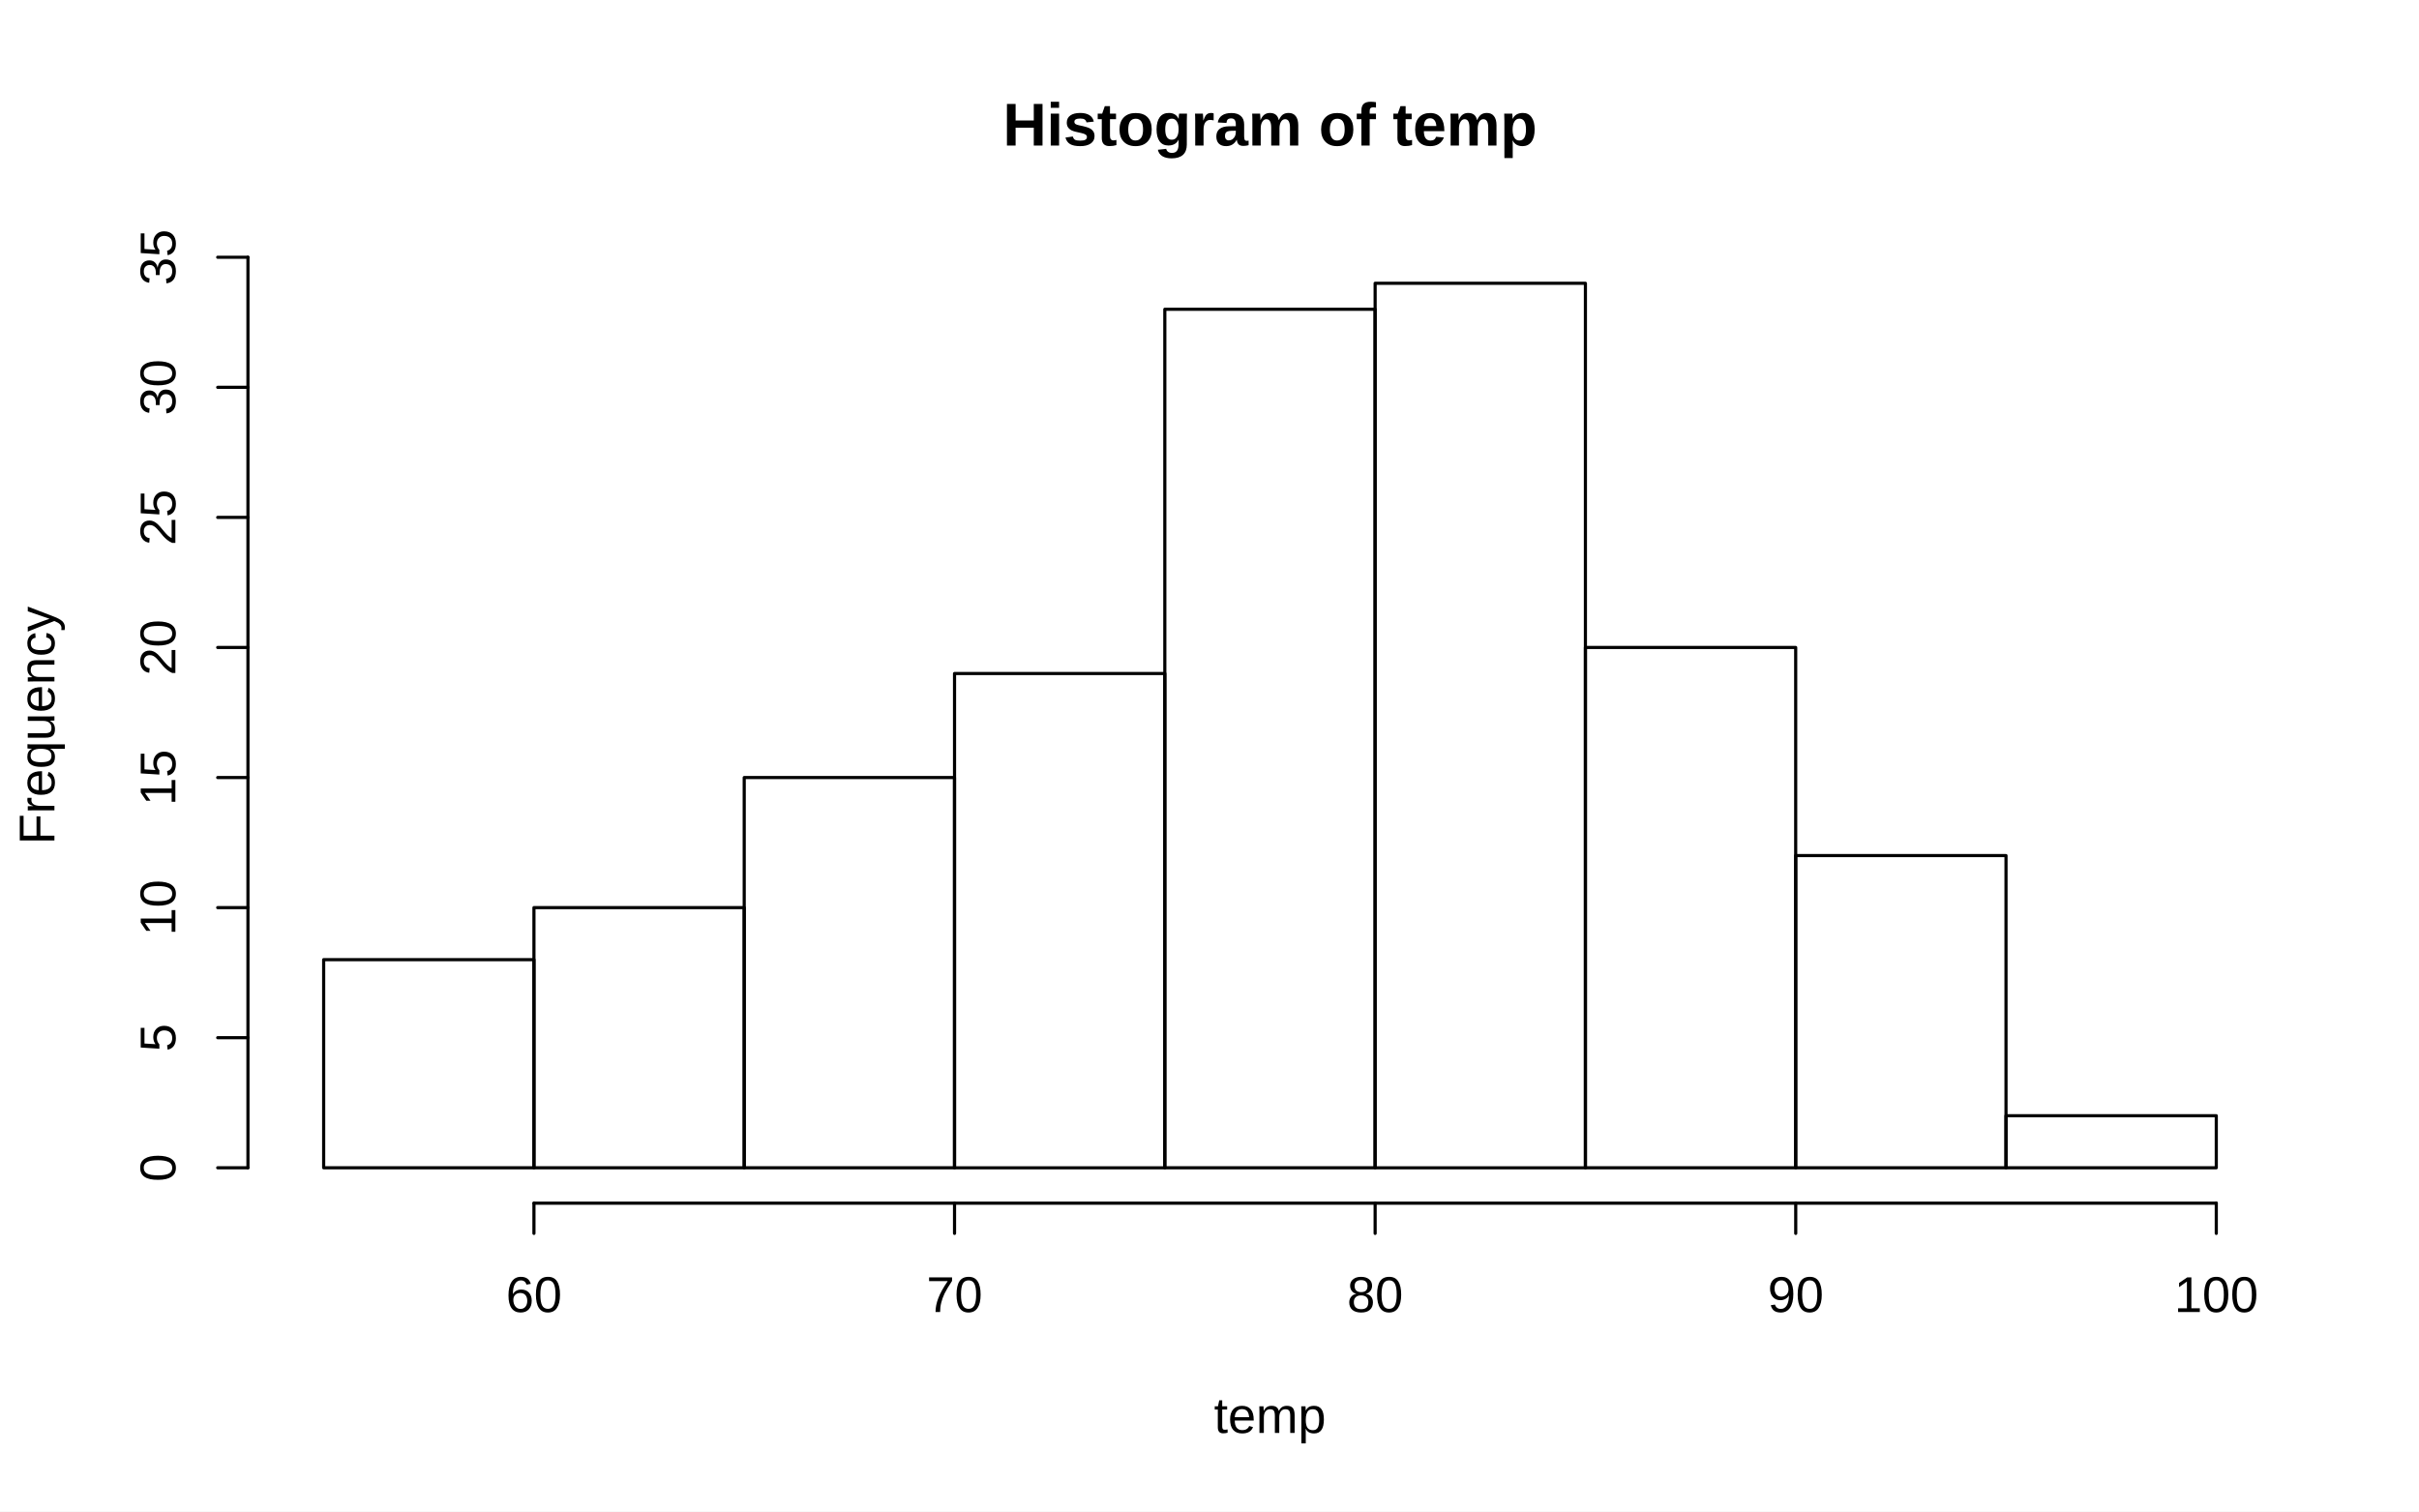
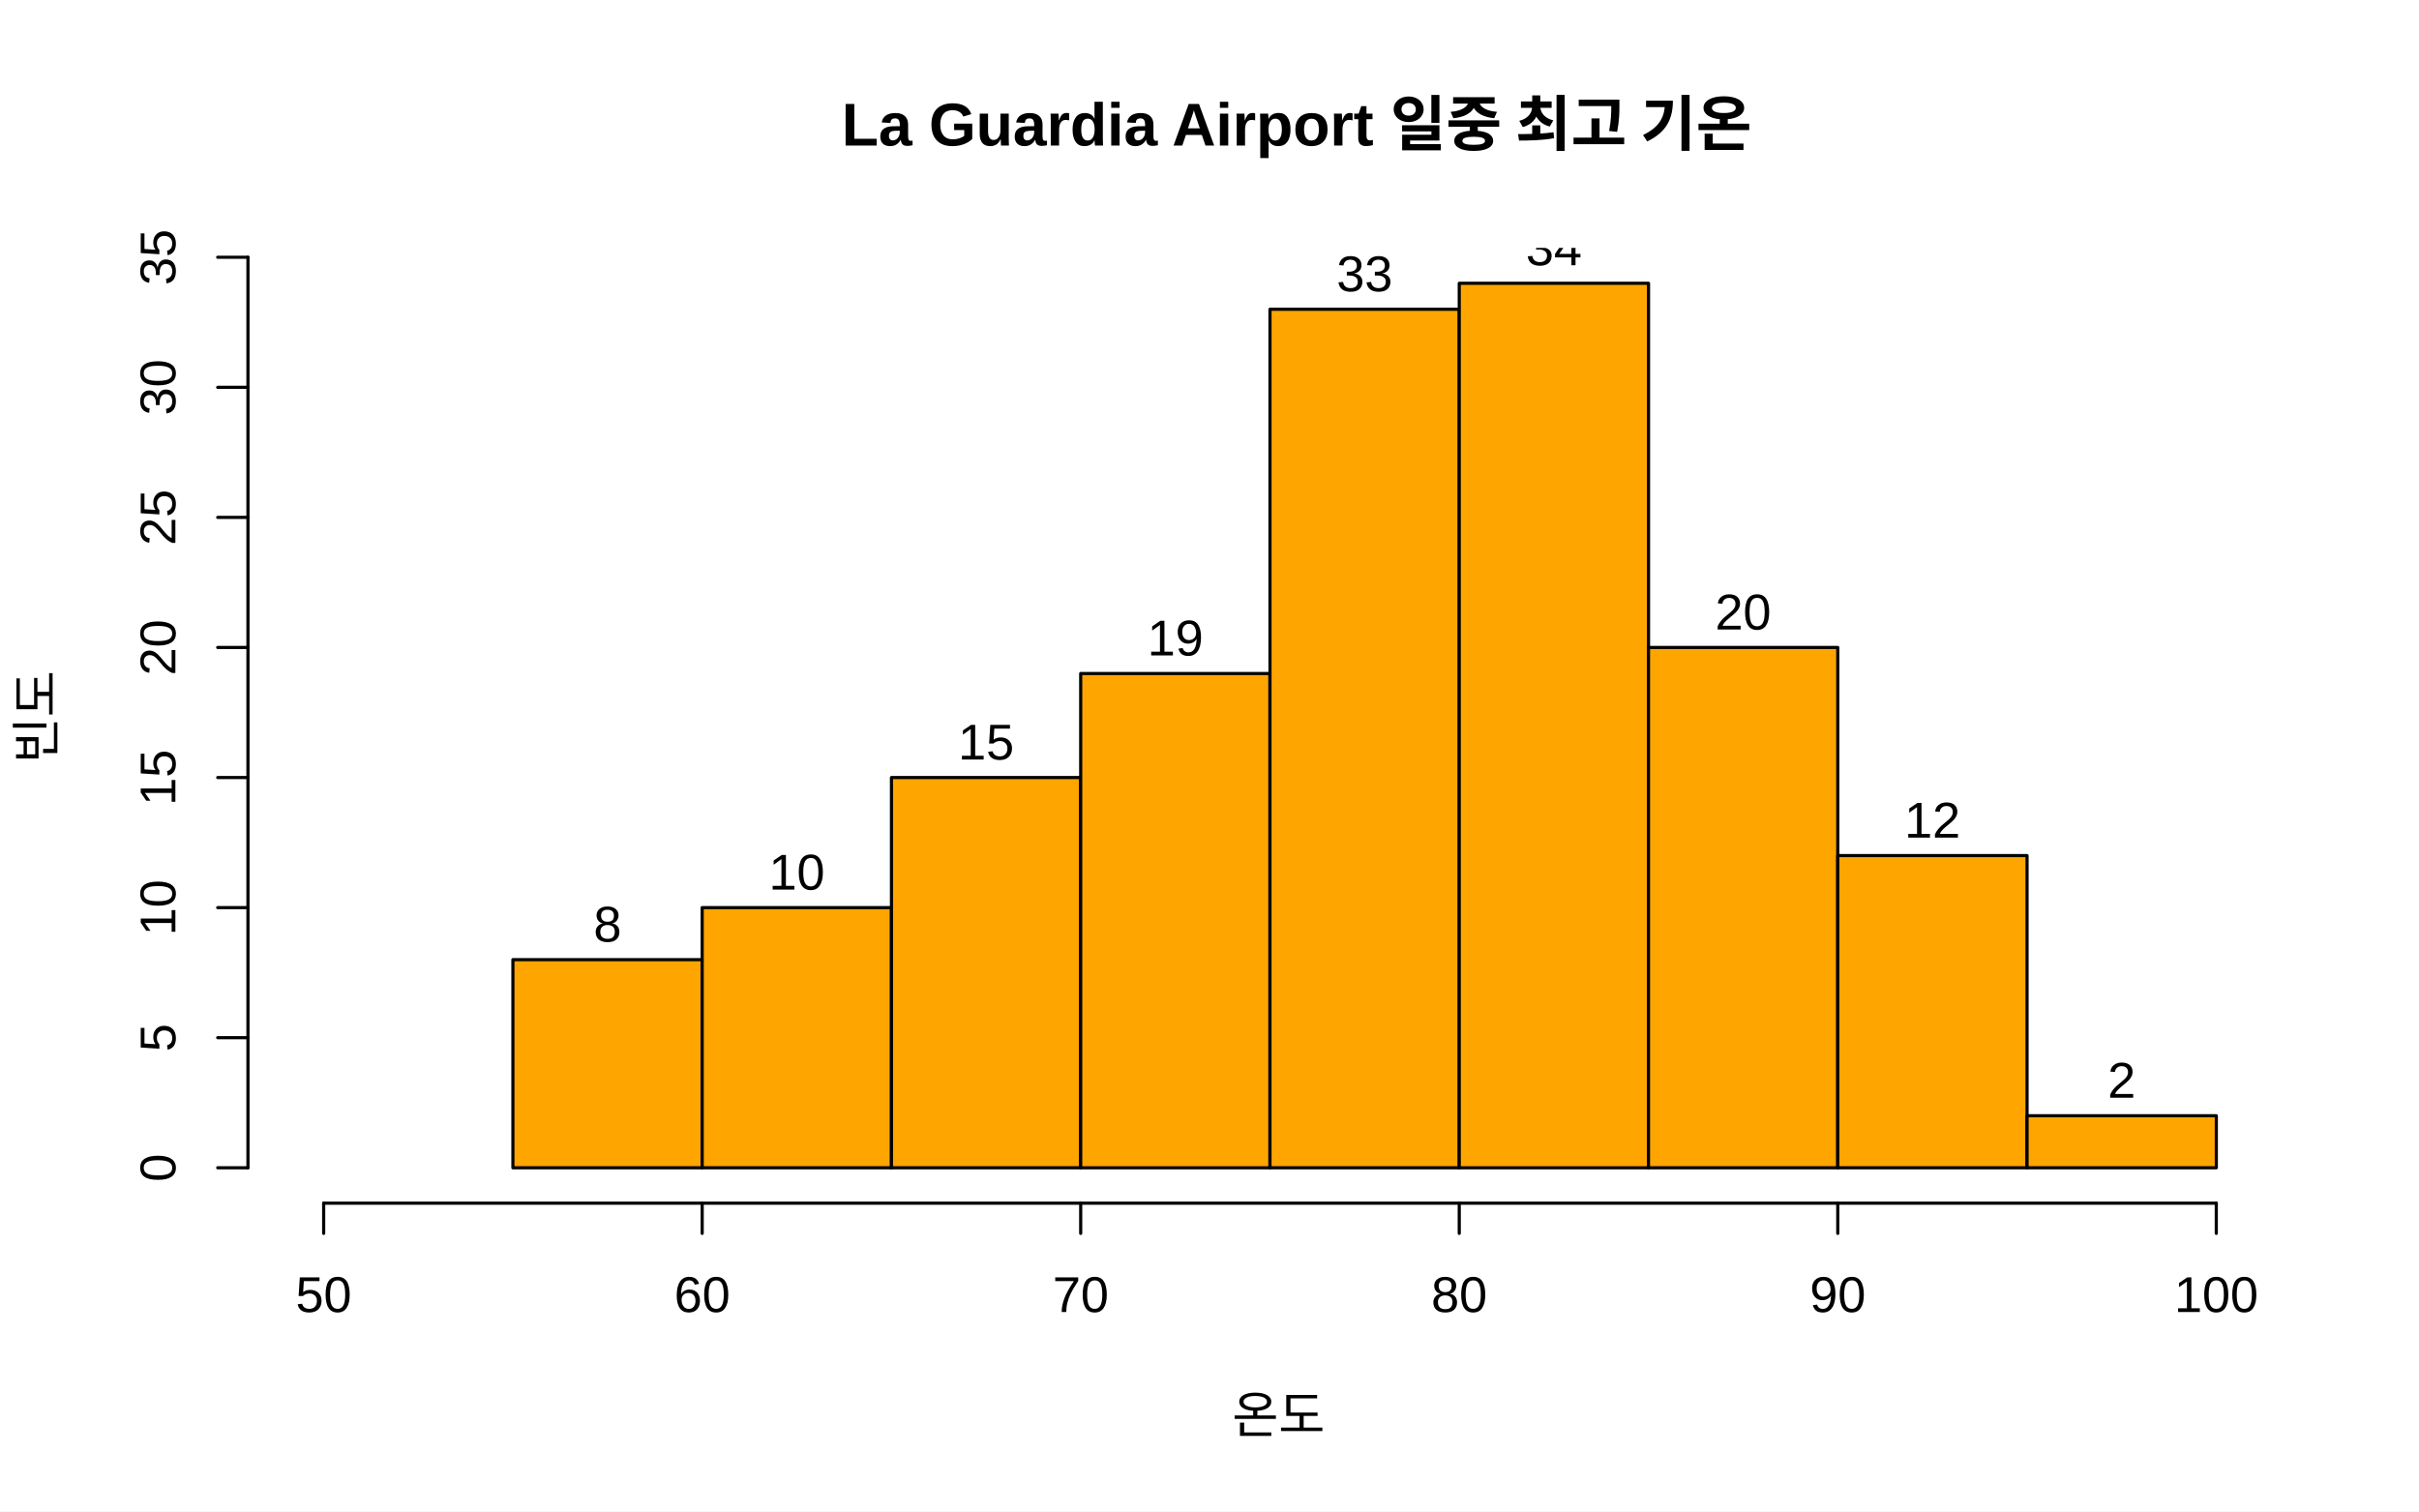
<svg xmlns="http://www.w3.org/2000/svg" viewBox="0 0 576.00 360.00">
  <defs>
    <style type="text/css">
    line, polyline, polygon, path, rect, circle {
      fill: none;
      stroke: #000000;
      stroke-linecap: round;
      stroke-linejoin: round;
      stroke-miterlimit: 10.00;
    }
  </style>
  </defs>
  <rect width="100%" height="100%" style="stroke: none; fill: #FFFFFF;" />
-   <text x="238.80" y="34.67" style="font-size: 14.40px; font-weight: bold; font-family: Arial;" textLength="127.21px" lengthAdjust="spacingAndGlyphs">Histogram of temp</text>
-   <text x="289.06" y="341.28" style="font-size: 12.00px; font-family: Arial;" textLength="26.68px" lengthAdjust="spacingAndGlyphs">temp</text>
-   <text transform="translate(12.96,201.15) rotate(-90)" style="font-size: 12.00px; font-family: Arial;" textLength="56.70px" lengthAdjust="spacingAndGlyphs">Frequency</text>
-   <line x1="127.14" y1="286.56" x2="527.73" y2="286.56" style="stroke-width: 0.75;" />
-   <line x1="127.14" y1="286.56" x2="127.14" y2="293.76" style="stroke-width: 0.75;" />
-   <line x1="227.29" y1="286.56" x2="227.29" y2="293.76" style="stroke-width: 0.75;" />
-   <line x1="327.44" y1="286.56" x2="327.44" y2="293.76" style="stroke-width: 0.75;" />
-   <line x1="427.59" y1="286.56" x2="427.59" y2="293.76" style="stroke-width: 0.75;" />
+   <text x="200.39" y="34.67" style="font-size: 14.40px; font-weight: bold; font-family: Arial;" textLength="204.02px" lengthAdjust="spacingAndGlyphs">La Guardia Airport 일중 최고 기온</text>
+   <text x="293.40" y="341.28" style="font-size: 12.00px; font-family: Arial;" textLength="18.00px" lengthAdjust="spacingAndGlyphs">온도</text>
+   <text transform="translate(12.96,181.80) rotate(-90)" style="font-size: 12.00px; font-family: Arial;" textLength="18.00px" lengthAdjust="spacingAndGlyphs">빈도</text>
+   <line x1="77.07" y1="286.56" x2="527.73" y2="286.56" style="stroke-width: 0.75;" />
+   <line x1="77.07" y1="286.56" x2="77.07" y2="293.76" style="stroke-width: 0.75;" />
+   <line x1="167.20" y1="286.56" x2="167.20" y2="293.76" style="stroke-width: 0.75;" />
+   <line x1="257.33" y1="286.56" x2="257.33" y2="293.76" style="stroke-width: 0.75;" />
+   <line x1="347.47" y1="286.56" x2="347.47" y2="293.76" style="stroke-width: 0.75;" />
+   <line x1="437.60" y1="286.56" x2="437.60" y2="293.76" style="stroke-width: 0.75;" />
  <line x1="527.73" y1="286.56" x2="527.73" y2="293.76" style="stroke-width: 0.75;" />
-   <text x="120.47" y="312.48" style="font-size: 12.00px; font-family: Arial;" textLength="13.35px" lengthAdjust="spacingAndGlyphs">60</text>
-   <text x="220.62" y="312.48" style="font-size: 12.00px; font-family: Arial;" textLength="13.35px" lengthAdjust="spacingAndGlyphs">70</text>
-   <text x="320.76" y="312.48" style="font-size: 12.00px; font-family: Arial;" textLength="13.35px" lengthAdjust="spacingAndGlyphs">80</text>
-   <text x="420.91" y="312.48" style="font-size: 12.00px; font-family: Arial;" textLength="13.35px" lengthAdjust="spacingAndGlyphs">90</text>
+   <text x="70.39" y="312.48" style="font-size: 12.00px; font-family: Arial;" textLength="13.35px" lengthAdjust="spacingAndGlyphs">50</text>
+   <text x="160.53" y="312.48" style="font-size: 12.00px; font-family: Arial;" textLength="13.35px" lengthAdjust="spacingAndGlyphs">60</text>
+   <text x="250.66" y="312.48" style="font-size: 12.00px; font-family: Arial;" textLength="13.35px" lengthAdjust="spacingAndGlyphs">70</text>
+   <text x="340.79" y="312.48" style="font-size: 12.00px; font-family: Arial;" textLength="13.35px" lengthAdjust="spacingAndGlyphs">80</text>
+   <text x="430.93" y="312.48" style="font-size: 12.00px; font-family: Arial;" textLength="13.35px" lengthAdjust="spacingAndGlyphs">90</text>
  <text x="517.72" y="312.48" style="font-size: 12.00px; font-family: Arial;" textLength="20.02px" lengthAdjust="spacingAndGlyphs">100</text>
  <line x1="59.04" y1="278.13" x2="59.04" y2="61.27" style="stroke-width: 0.75;" />
  <line x1="59.04" y1="278.13" x2="51.84" y2="278.13" style="stroke-width: 0.75;" />
  <line x1="59.04" y1="247.15" x2="51.84" y2="247.15" style="stroke-width: 0.75;" />
  <line x1="59.04" y1="216.17" x2="51.84" y2="216.17" style="stroke-width: 0.75;" />
  <line x1="59.04" y1="185.19" x2="51.84" y2="185.19" style="stroke-width: 0.75;" />
  <line x1="59.04" y1="154.21" x2="51.84" y2="154.21" style="stroke-width: 0.75;" />
  <line x1="59.04" y1="123.23" x2="51.84" y2="123.23" style="stroke-width: 0.75;" />
  <line x1="59.04" y1="92.25" x2="51.84" y2="92.25" style="stroke-width: 0.75;" />
  <line x1="59.04" y1="61.27" x2="51.84" y2="61.27" style="stroke-width: 0.75;" />
  <text transform="translate(41.76,281.47) rotate(-90)" style="font-size: 12.00px; font-family: Arial;" textLength="6.67px" lengthAdjust="spacingAndGlyphs">0</text>
  <text transform="translate(41.76,250.49) rotate(-90)" style="font-size: 12.00px; font-family: Arial;" textLength="6.67px" lengthAdjust="spacingAndGlyphs">5</text>
  <text transform="translate(41.76,222.85) rotate(-90)" style="font-size: 12.00px; font-family: Arial;" textLength="13.35px" lengthAdjust="spacingAndGlyphs">10</text>
  <text transform="translate(41.76,191.87) rotate(-90)" style="font-size: 12.00px; font-family: Arial;" textLength="13.35px" lengthAdjust="spacingAndGlyphs">15</text>
  <text transform="translate(41.76,160.89) rotate(-90)" style="font-size: 12.00px; font-family: Arial;" textLength="13.35px" lengthAdjust="spacingAndGlyphs">20</text>
  <text transform="translate(41.76,129.91) rotate(-90)" style="font-size: 12.00px; font-family: Arial;" textLength="13.35px" lengthAdjust="spacingAndGlyphs">25</text>
  <text transform="translate(41.76,98.92) rotate(-90)" style="font-size: 12.00px; font-family: Arial;" textLength="13.35px" lengthAdjust="spacingAndGlyphs">30</text>
  <text transform="translate(41.76,67.94) rotate(-90)" style="font-size: 12.00px; font-family: Arial;" textLength="13.35px" lengthAdjust="spacingAndGlyphs">35</text>
  <defs>
    <clipPath id="cpNTkuMDR8NTQ1Ljc2fDI4Ni41Nnw1OS4wNA==">
      <rect x="59.04" y="59.04" width="486.72" height="227.52" />
    </clipPath>
  </defs>
-   <rect x="77.07" y="228.56" width="50.07" height="49.57" style="stroke-width: 0.75;" clip-path="url(#cpNTkuMDR8NTQ1Ljc2fDI4Ni41Nnw1OS4wNA==)" />
-   <rect x="127.14" y="216.17" width="50.07" height="61.96" style="stroke-width: 0.75;" clip-path="url(#cpNTkuMDR8NTQ1Ljc2fDI4Ni41Nnw1OS4wNA==)" />
-   <rect x="177.21" y="185.19" width="50.07" height="92.94" style="stroke-width: 0.75;" clip-path="url(#cpNTkuMDR8NTQ1Ljc2fDI4Ni41Nnw1OS4wNA==)" />
-   <rect x="227.29" y="160.41" width="50.07" height="117.73" style="stroke-width: 0.75;" clip-path="url(#cpNTkuMDR8NTQ1Ljc2fDI4Ni41Nnw1OS4wNA==)" />
-   <rect x="277.36" y="73.66" width="50.07" height="204.47" style="stroke-width: 0.75;" clip-path="url(#cpNTkuMDR8NTQ1Ljc2fDI4Ni41Nnw1OS4wNA==)" />
-   <rect x="327.44" y="67.47" width="50.07" height="210.67" style="stroke-width: 0.75;" clip-path="url(#cpNTkuMDR8NTQ1Ljc2fDI4Ni41Nnw1OS4wNA==)" />
-   <rect x="377.51" y="154.21" width="50.07" height="123.92" style="stroke-width: 0.75;" clip-path="url(#cpNTkuMDR8NTQ1Ljc2fDI4Ni41Nnw1OS4wNA==)" />
-   <rect x="427.59" y="203.78" width="50.07" height="74.35" style="stroke-width: 0.75;" clip-path="url(#cpNTkuMDR8NTQ1Ljc2fDI4Ni41Nnw1OS4wNA==)" />
-   <rect x="477.66" y="265.74" width="50.07" height="12.39" style="stroke-width: 0.75;" clip-path="url(#cpNTkuMDR8NTQ1Ljc2fDI4Ni41Nnw1OS4wNA==)" />
+   <rect x="122.13" y="228.56" width="45.07" height="49.57" style="stroke-width: 0.75; fill: #FFA500;" clip-path="url(#cpNTkuMDR8NTQ1Ljc2fDI4Ni41Nnw1OS4wNA==)" />
+   <rect x="167.20" y="216.17" width="45.07" height="61.96" style="stroke-width: 0.75; fill: #FFA500;" clip-path="url(#cpNTkuMDR8NTQ1Ljc2fDI4Ni41Nnw1OS4wNA==)" />
+   <rect x="212.27" y="185.19" width="45.07" height="92.94" style="stroke-width: 0.75; fill: #FFA500;" clip-path="url(#cpNTkuMDR8NTQ1Ljc2fDI4Ni41Nnw1OS4wNA==)" />
+   <rect x="257.33" y="160.41" width="45.07" height="117.73" style="stroke-width: 0.75; fill: #FFA500;" clip-path="url(#cpNTkuMDR8NTQ1Ljc2fDI4Ni41Nnw1OS4wNA==)" />
+   <rect x="302.40" y="73.66" width="45.07" height="204.47" style="stroke-width: 0.75; fill: #FFA500;" clip-path="url(#cpNTkuMDR8NTQ1Ljc2fDI4Ni41Nnw1OS4wNA==)" />
+   <rect x="347.47" y="67.47" width="45.07" height="210.67" style="stroke-width: 0.75; fill: #FFA500;" clip-path="url(#cpNTkuMDR8NTQ1Ljc2fDI4Ni41Nnw1OS4wNA==)" />
+   <rect x="392.53" y="154.21" width="45.07" height="123.92" style="stroke-width: 0.75; fill: #FFA500;" clip-path="url(#cpNTkuMDR8NTQ1Ljc2fDI4Ni41Nnw1OS4wNA==)" />
+   <rect x="437.60" y="203.78" width="45.07" height="74.35" style="stroke-width: 0.75; fill: #FFA500;" clip-path="url(#cpNTkuMDR8NTQ1Ljc2fDI4Ni41Nnw1OS4wNA==)" />
+   <rect x="482.67" y="265.74" width="45.07" height="12.39" style="stroke-width: 0.75; fill: #FFA500;" clip-path="url(#cpNTkuMDR8NTQ1Ljc2fDI4Ni41Nnw1OS4wNA==)" />
+   <g clip-path="url(#cpNTkuMDR8NTQ1Ljc2fDI4Ni41Nnw1OS4wNA==)">
+     <text x="141.33" y="224.27" style="font-size: 12.00px; font-family: Arial;" textLength="6.67px" lengthAdjust="spacingAndGlyphs">8</text>
+   </g>
+   <g clip-path="url(#cpNTkuMDR8NTQ1Ljc2fDI4Ni41Nnw1OS4wNA==)">
+     <text x="183.06" y="211.88" style="font-size: 12.00px; font-family: Arial;" textLength="13.35px" lengthAdjust="spacingAndGlyphs">10</text>
+   </g>
+   <g clip-path="url(#cpNTkuMDR8NTQ1Ljc2fDI4Ni41Nnw1OS4wNA==)">
+     <text x="228.13" y="180.90" style="font-size: 12.00px; font-family: Arial;" textLength="13.35px" lengthAdjust="spacingAndGlyphs">15</text>
+   </g>
+   <g clip-path="url(#cpNTkuMDR8NTQ1Ljc2fDI4Ni41Nnw1OS4wNA==)">
+     <text x="273.19" y="156.11" style="font-size: 12.00px; font-family: Arial;" textLength="13.35px" lengthAdjust="spacingAndGlyphs">19</text>
+   </g>
+   <g clip-path="url(#cpNTkuMDR8NTQ1Ljc2fDI4Ni41Nnw1OS4wNA==)">
+     <text x="318.26" y="69.37" style="font-size: 12.00px; font-family: Arial;" textLength="13.35px" lengthAdjust="spacingAndGlyphs">33</text>
+   </g>
+   <g clip-path="url(#cpNTkuMDR8NTQ1Ljc2fDI4Ni41Nnw1OS4wNA==)">
+     <text x="363.33" y="63.17" style="font-size: 12.00px; font-family: Arial;" textLength="13.35px" lengthAdjust="spacingAndGlyphs">34</text>
+   </g>
+   <g clip-path="url(#cpNTkuMDR8NTQ1Ljc2fDI4Ni41Nnw1OS4wNA==)">
+     <text x="408.39" y="149.92" style="font-size: 12.00px; font-family: Arial;" textLength="13.35px" lengthAdjust="spacingAndGlyphs">20</text>
+   </g>
+   <g clip-path="url(#cpNTkuMDR8NTQ1Ljc2fDI4Ni41Nnw1OS4wNA==)">
+     <text x="453.46" y="199.49" style="font-size: 12.00px; font-family: Arial;" textLength="13.35px" lengthAdjust="spacingAndGlyphs">12</text>
+   </g>
+   <g clip-path="url(#cpNTkuMDR8NTQ1Ljc2fDI4Ni41Nnw1OS4wNA==)">
+     <text x="501.86" y="261.45" style="font-size: 12.00px; font-family: Arial;" textLength="6.67px" lengthAdjust="spacingAndGlyphs">2</text>
+   </g>
</svg>
